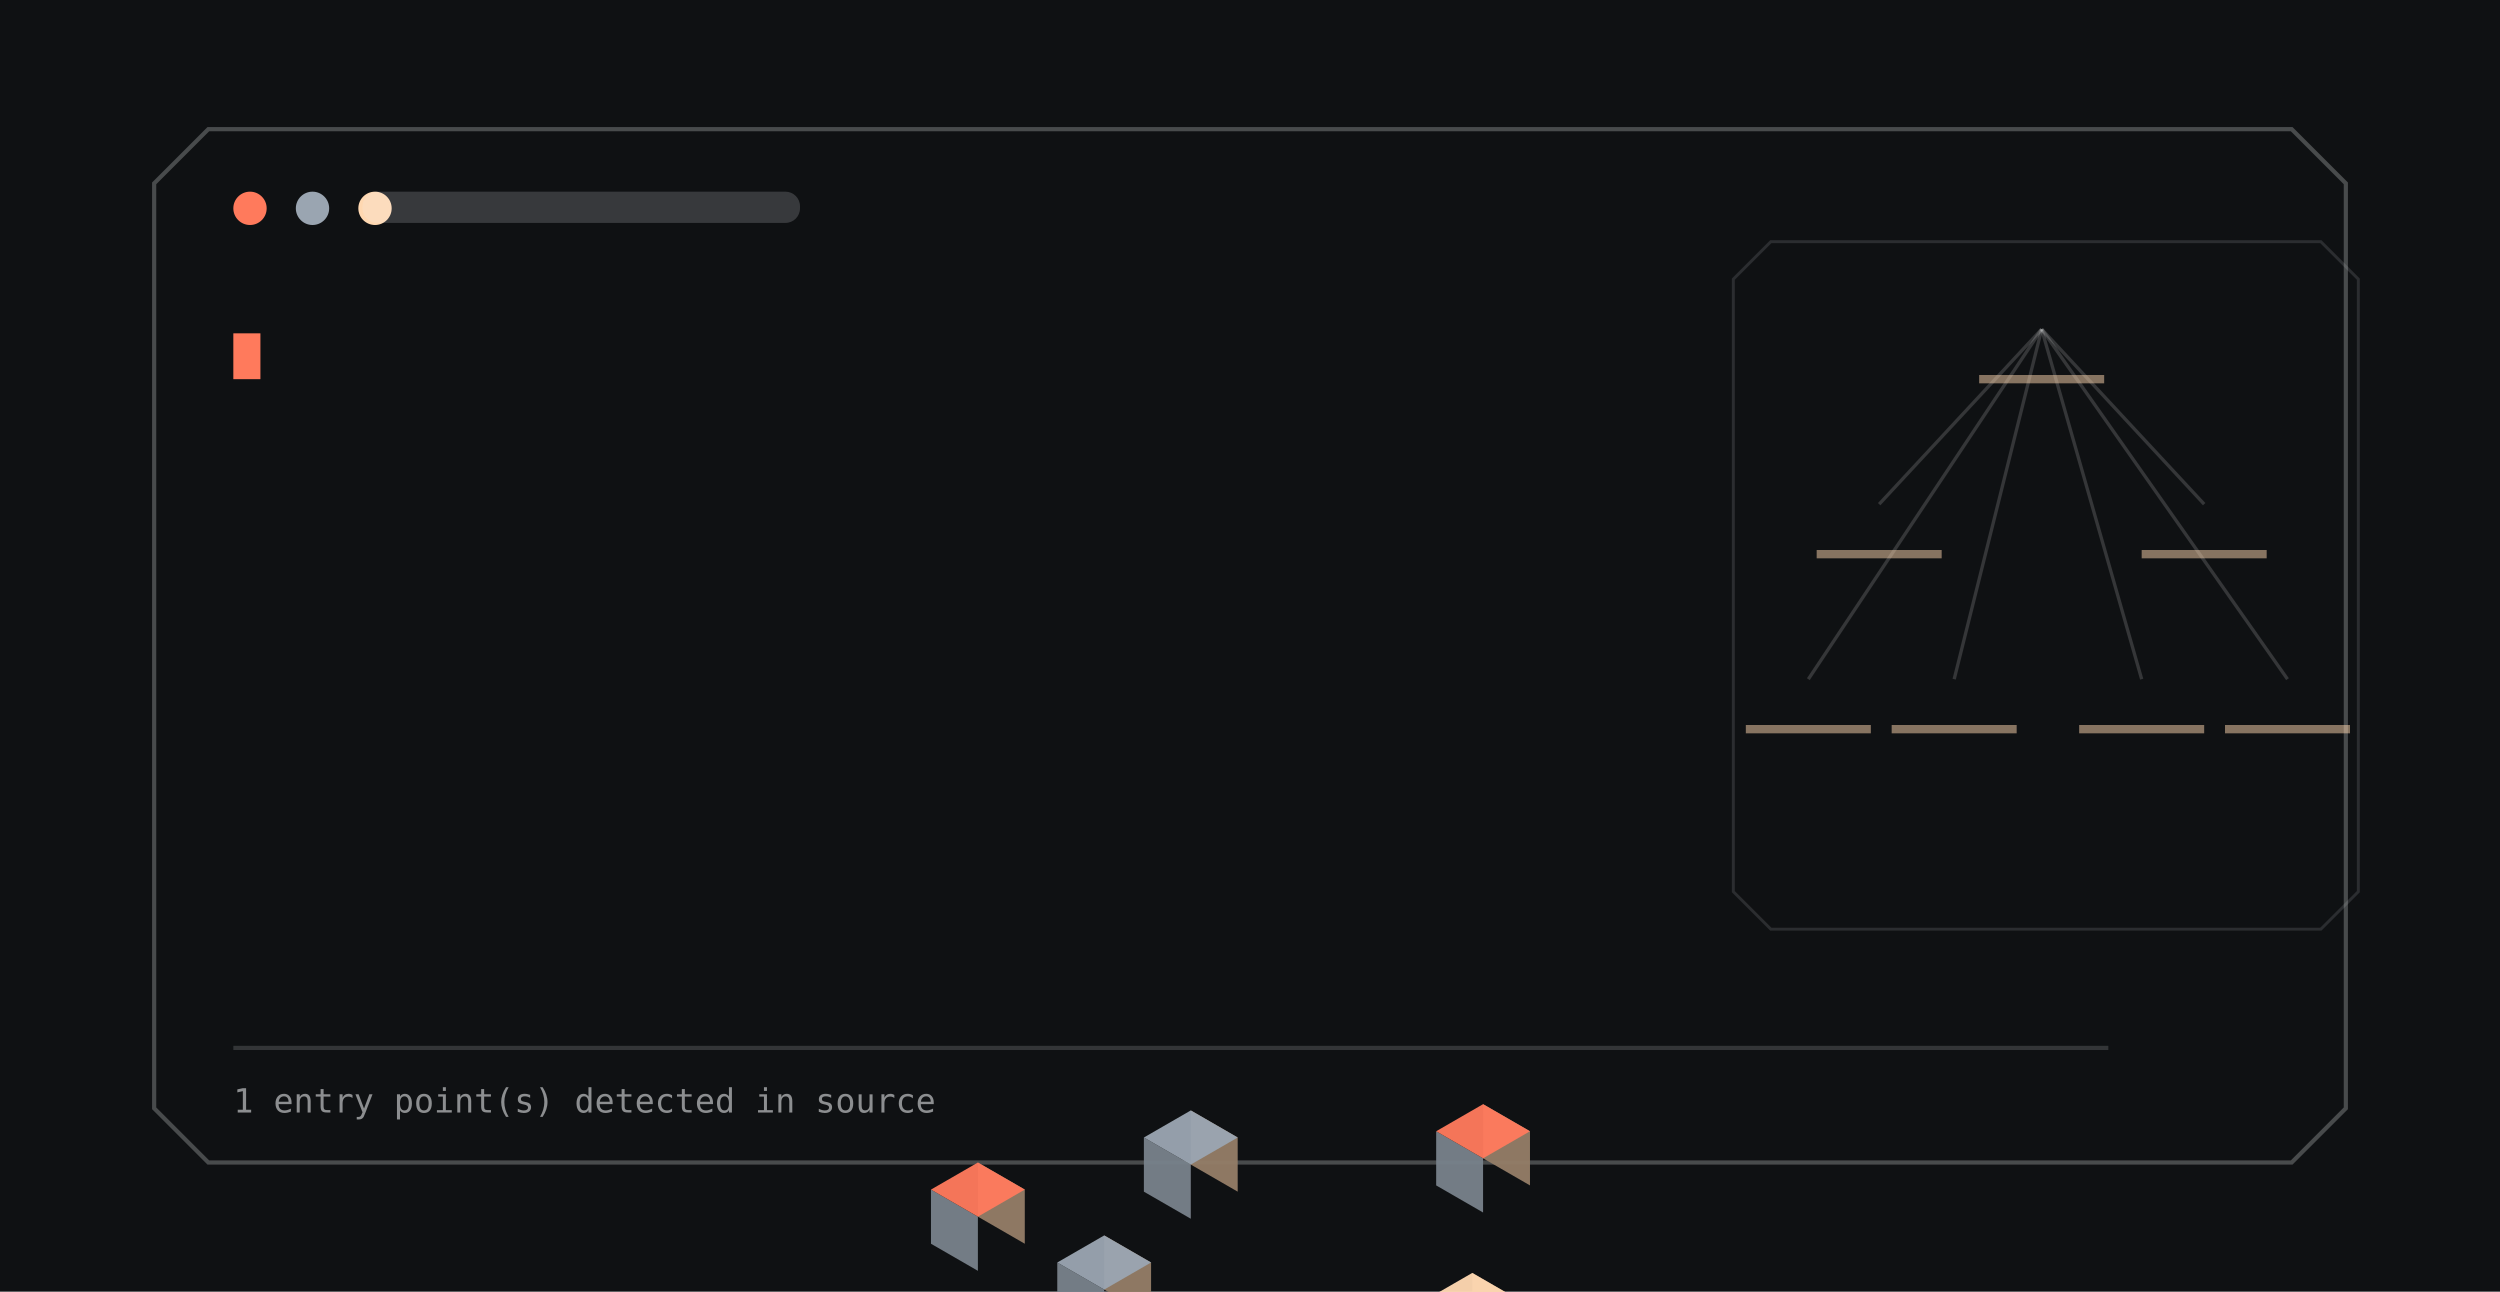
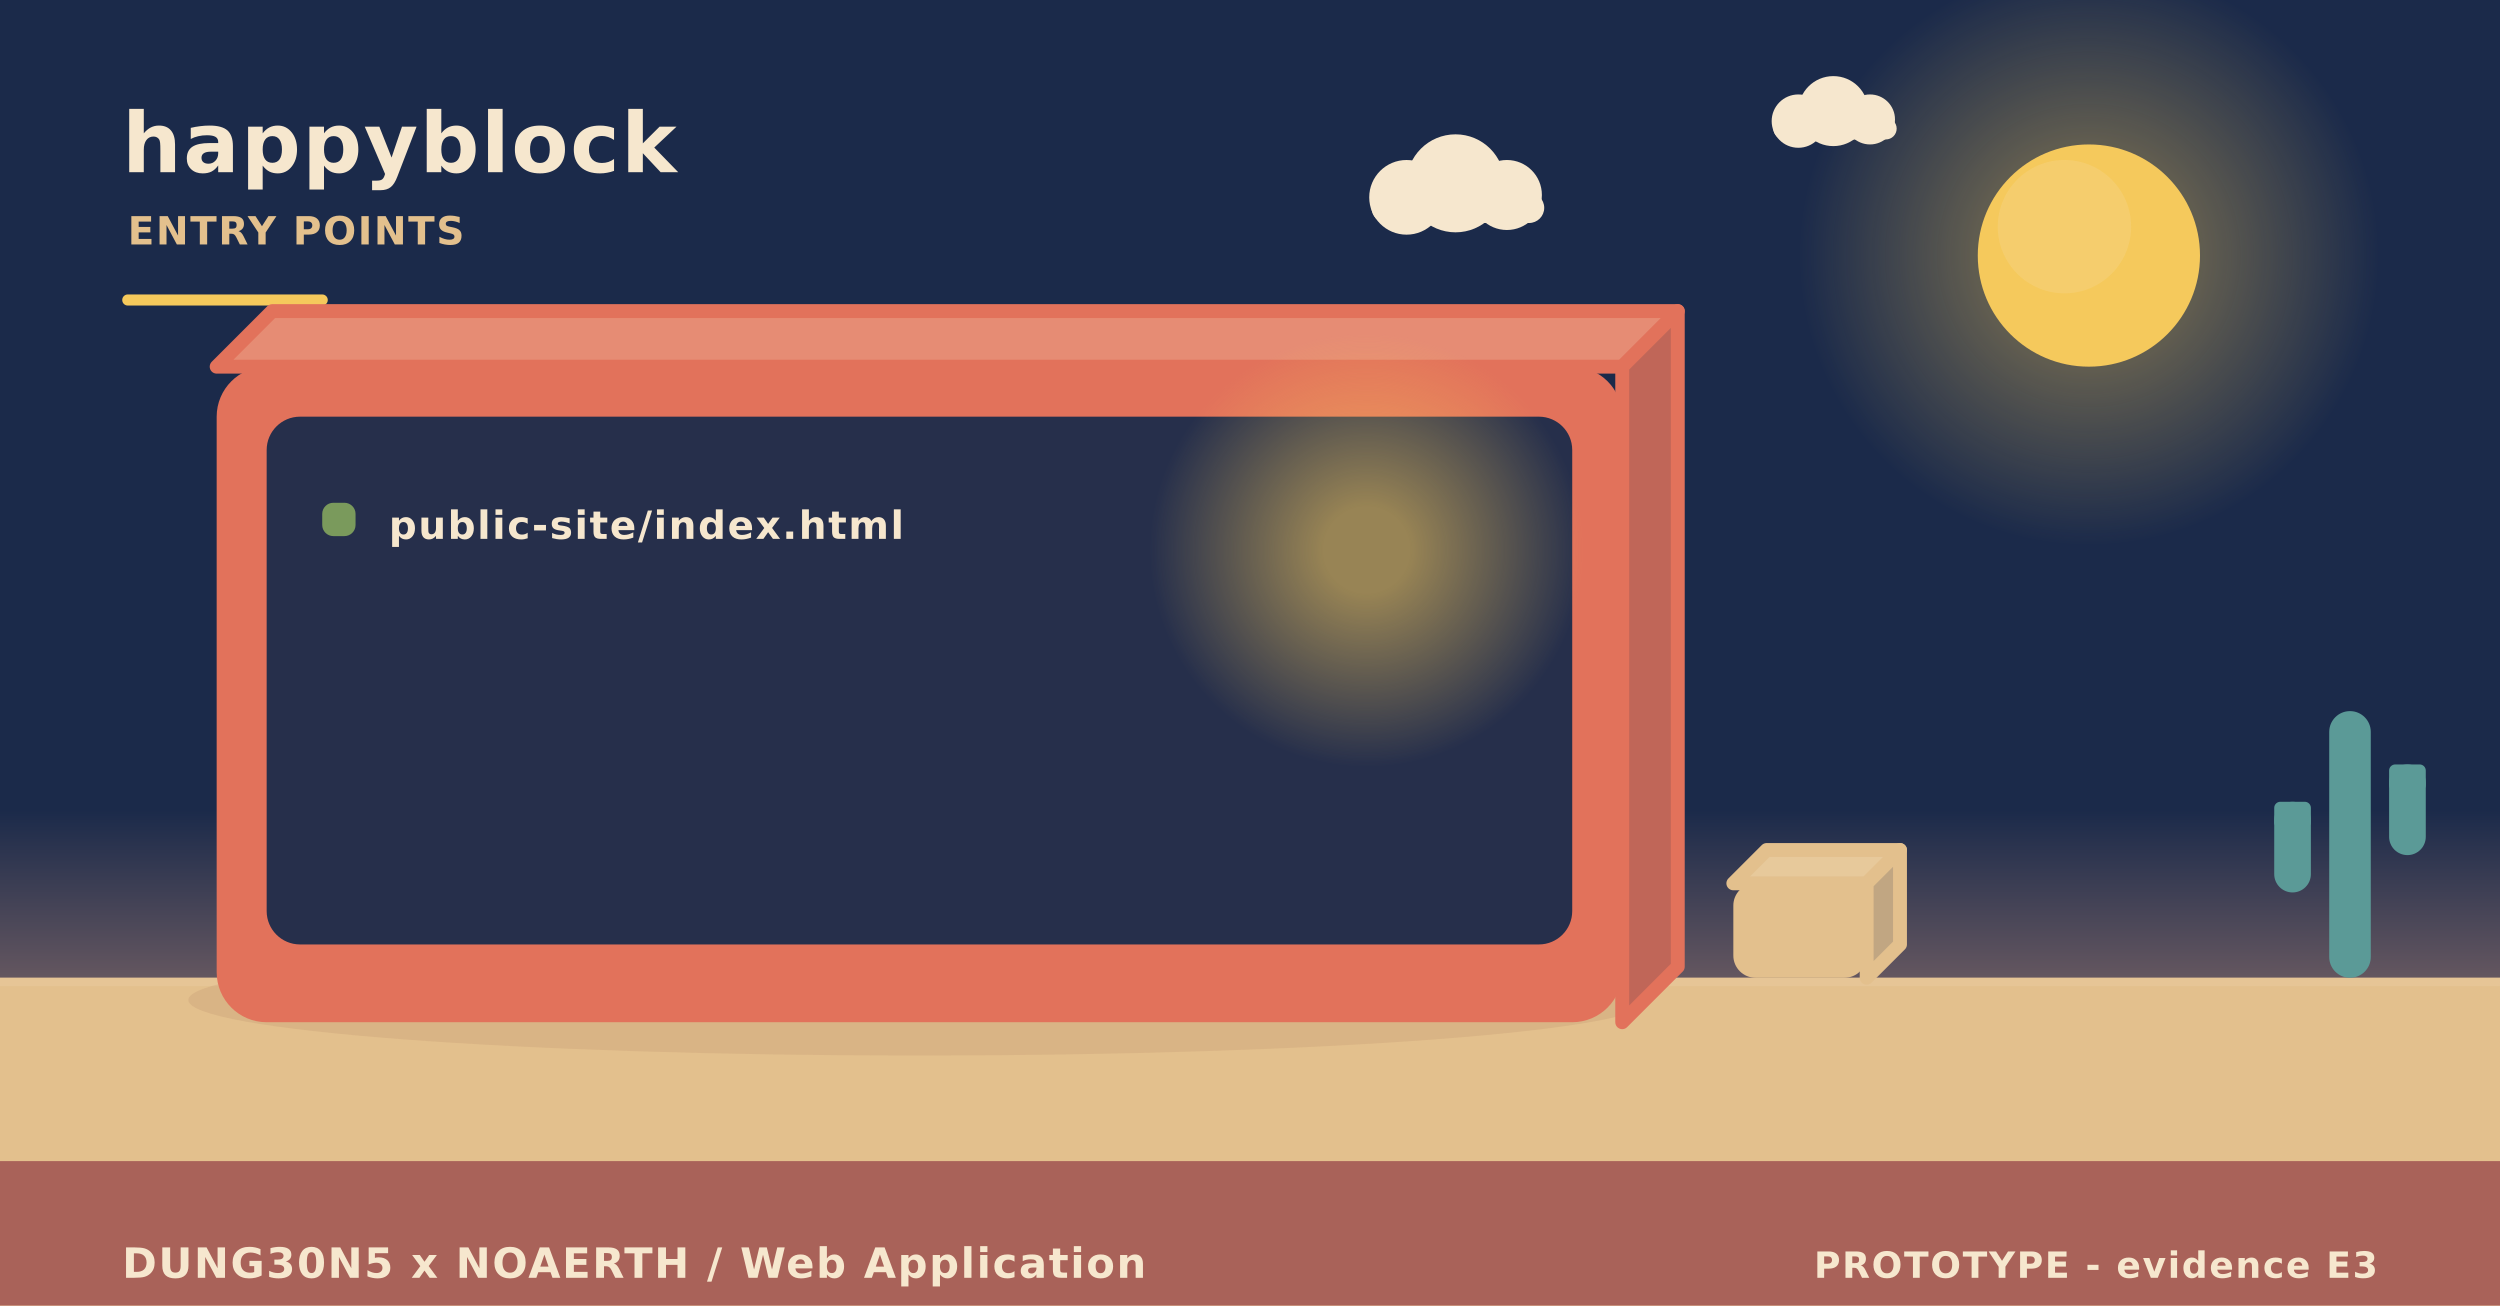
- <svg xmlns="http://www.w3.org/2000/svg" viewBox="0 0 1200 620" width="1200" height="620" role="img" aria-label="happyblock command surface">
-   <rect width="1200" height="620" fill="#0f1113" />
-   <defs>
-     <linearGradient id="gt" x1="0" y1="0" x2="1" y2="1">
-       <stop offset="0%" stop-color="#ff7a5c" />
-       <stop offset="100%" stop-color="#9aa5b1" />
-     </linearGradient>
-   </defs>
-   <path d="M100.00,62.00 H1100.00 L1126.00,88.00 V532.00 L1100.00,558.00 H100.00 L74.00,532.00 V88.00 Z" fill="none" stroke="rgba(241,243,245,0.300)" stroke-width="2.00" opacity="0.85" />
-   <circle cx="120.00" cy="100.00" r="8.00" fill="#ff7a5c" opacity="1.00" />
-   <circle cx="150.00" cy="100.00" r="8.00" fill="#9aa5b1" opacity="1.00" />
-   <circle cx="180.00" cy="100.00" r="8.00" fill="#ffd8b1" opacity="1.00" />
-   <rect x="174.00" y="92.00" width="210.00" height="15.00" rx="7.00" fill="rgba(241,243,245,0.180)" opacity="1.00" />
-   <text x="112" y="148" font-family="ui-monospace,SFMono-Regular,Menlo,monospace" font-size="21" fill="rgba(241,243,245,0.800)" opacity="0">public-site/index.html<animate attributeName="opacity" values="0;1;1;0" dur="1.5s" begin="0.0s" repeatCount="indefinite" />
-   </text>
-   <rect x="112" y="160" width="13" height="22" fill="#ff7a5c">
-     <animate attributeName="opacity" values="1;0;1" dur="1.05s" begin="0s" repeatCount="indefinite" />
-   </rect>
-   <path d="M850.00,116.00 H1114.00 L1132.00,134.00 V428.00 L1114.00,446.00 H850.00 L832.00,428.00 V134.00 Z" fill="none" stroke="rgba(241,243,245,0.180)" stroke-width="1.40" opacity="0.70" />
-   <line x1="980.00" y1="158.00" x2="902.00" y2="242.00" stroke="rgba(241,243,245,0.300)" stroke-width="1.60" opacity="0.55" />
-   <line x1="980.00" y1="158.00" x2="1058.00" y2="242.00" stroke="rgba(241,243,245,0.300)" stroke-width="1.60" opacity="0.55" />
-   <line x1="980.00" y1="158.00" x2="868.00" y2="326.00" stroke="rgba(241,243,245,0.300)" stroke-width="1.60" opacity="0.55" />
-   <line x1="980.00" y1="158.00" x2="938.00" y2="326.00" stroke="rgba(241,243,245,0.300)" stroke-width="1.60" opacity="0.55" />
-   <line x1="980.00" y1="158.00" x2="1028.00" y2="326.00" stroke="rgba(241,243,245,0.300)" stroke-width="1.60" opacity="0.55" />
-   <line x1="980.00" y1="158.00" x2="1098.00" y2="326.00" stroke="rgba(241,243,245,0.300)" stroke-width="1.60" opacity="0.55" />
-   <polygon points="711.87,556.00 734.39,569.00 734.39,543.00 711.87,530.00" fill="#947d67" opacity="0.95" />
-   <polygon points="689.36,569.00 711.87,582.00 711.87,556.00 689.36,543.00" fill="#78818a" opacity="0.95" />
-   <polygon points="711.87,530.00 734.39,543.00 711.87,556.00 689.36,543.00" fill="#ff7a5c" opacity="0.95" />
+ <svg xmlns="http://www.w3.org/2000/svg" width="900" height="470" viewBox="0 0 900 470" role="img" aria-label="happyblock - how it is operated">
+   <linearGradient id="skyt" x1="0" y1="0" x2="0" y2="1">
+     <stop offset="0" stop-color="#1b2a4a" />
+     <stop offset="0.62" stop-color="#1b2a4a" />
+     <stop offset="1" stop-color="#f3ad8a" />
+   </linearGradient>
+   <rect width="900" height="470" fill="url(#skyt)" />
+   <radialGradient id="sunt">
+     <stop offset="0.35" stop-color="#f5c95c" stop-opacity="0.34" />
+     <stop offset="1" stop-color="#f5c95c" stop-opacity="0" />
+   </radialGradient>
+   <circle cx="752" cy="92" r="104" fill="url(#sunt)" />
+   <circle cx="752" cy="92" r="40" fill="#f5c95c" />
+   <circle cx="743.2" cy="81.6" r="24" fill="#f5d27e" opacity="0.5" />
  <g>
-     <rect x="950.00" y="180.00" width="60.00" height="4.00" rx="0.00" fill="rgba(255,216,177,0.500)" opacity="1.00" />
-     <animate attributeName="opacity" values="0.25;1.0;0.25" dur="10.95s" begin="0.0s" repeatCount="indefinite" />
+     <circle cx="524" cy="66" r="17.64" fill="#f6e7ce" />
+     <circle cx="506.36" cy="71.04" r="13.44" fill="#f6e7ce" />
+     <circle cx="542.48" cy="70.2" r="12.6" fill="#f6e7ce" />
+     <rect x="493.76" y="69.36" width="62.16" height="10.92" rx="5.46" fill="#f6e7ce" />
+     <animateTransform attributeName="transform" type="translate" values="0 0;24 0;0 0" dur="36s" begin="0s" repeatCount="indefinite" />
  </g>
-   <polygon points="571.58,559.00 594.09,572.00 594.09,546.00 571.58,533.00" fill="#947d67" opacity="0.95" />
-   <polygon points="549.06,572.00 571.58,585.00 571.58,559.00 549.06,546.00" fill="#78818a" opacity="0.95" />
-   <polygon points="571.58,533.00 594.09,546.00 571.58,559.00 549.06,546.00" fill="#9aa5b1" opacity="0.95" />
  <g>
-     <rect x="872.00" y="264.00" width="60.00" height="4.00" rx="0.00" fill="rgba(255,216,177,0.500)" opacity="1.00" />
-     <animate attributeName="opacity" values="0.25;1.0;0.25" dur="10.95s" begin="0.4s" repeatCount="indefinite" />
+     <circle cx="660" cy="40" r="12.6" fill="#f6e7ce" />
+     <circle cx="647.4" cy="43.6" r="9.6" fill="#f6e7ce" />
+     <circle cx="673.2" cy="43" r="9" fill="#f6e7ce" />
+     <rect x="638.4" y="42.4" width="44.4" height="7.8" rx="3.9" fill="#f6e7ce" />
+     <animateTransform attributeName="transform" type="translate" values="0 0;-18 0;0 0" dur="46s" begin="3s" repeatCount="indefinite" />
  </g>
-   <polygon points="706.68,637.00 729.19,650.00 729.19,624.00 706.68,611.00" fill="#947d67" opacity="0.95" />
-   <polygon points="684.16,650.00 706.68,663.00 706.68,637.00 684.16,624.00" fill="#78818a" opacity="0.95" />
-   <polygon points="706.68,611.00 729.19,624.00 706.68,637.00 684.16,624.00" fill="#ffd8b1" opacity="0.95" />
+   <rect x="0" y="352" width="900" height="118" fill="#e3c08d" />
+   <rect x="0" y="352" width="900" height="3" fill="#e6c596" />
+   <text x="44" y="62" font-family="Verdana,DejaVu Sans,sans-serif" font-size="30" font-weight="700" letter-spacing="0.6" fill="#f6e7ce" text-anchor="start">happyblock</text>
+   <text x="46" y="88" font-family="Verdana,DejaVu Sans,sans-serif" font-size="14" font-weight="700" letter-spacing="0.6" fill="#e3c08d" text-anchor="start">ENTRY POINTS</text>
+   <rect x="44" y="106" width="74" height="4" rx="2" fill="#f5c95c" />
+   <ellipse cx="331" cy="360" rx="263.2" ry="20" fill="rgba(138,90,68,0.11)" />
+   <path d="M78,132 L584,132 L604,112 L98,112 Z" fill="#e68c74" stroke="#e2725b" stroke-width="5" stroke-linejoin="round" />
+   <path d="M584,132 L604,112 L604,348 L584,368 Z" fill="#c06658" stroke="#e2725b" stroke-width="5" stroke-linejoin="round" />
+   <rect x="78" y="132" width="506" height="236" rx="18" fill="#e2725b" />
+   <rect x="96" y="150" width="470" height="190" rx="12" fill="#1b2a4a" opacity="0.94" />
+   <radialGradient id="lamp72067">
+     <stop offset="0.2" stop-color="#f5c95c" stop-opacity="0.55" />
+     <stop offset="1" stop-color="#f5c95c" stop-opacity="0" />
+   </radialGradient>
+   <circle cx="492" cy="198" r="78" fill="url(#lamp72067)" />
+   <rect x="116" y="181" width="12" height="12" rx="4" fill="#7a9a5c" />
  <g>
-     <rect x="1028.00" y="264.00" width="60.00" height="4.00" rx="0.00" fill="rgba(255,216,177,0.500)" opacity="1.00" />
-     <animate attributeName="opacity" values="0.25;1.0;0.25" dur="10.95s" begin="0.8s" repeatCount="indefinite" />
+     <text x="140" y="194" font-family="Verdana,DejaVu Sans,sans-serif" font-size="14" font-weight="700" letter-spacing="0.6" fill="#f6e7ce" text-anchor="start">public-site/index.html</text>
+     <animateTransform attributeName="transform" type="translate" values="0 10;0 0" dur="0.7s" begin="0.4s" fill="freeze" />
  </g>
-   <polygon points="469.39,584.00 491.90,597.00 491.90,571.00 469.39,558.00" fill="#947d67" opacity="0.95" />
-   <polygon points="446.87,597.00 469.39,610.00 469.39,584.00 446.87,571.00" fill="#78818a" opacity="0.95" />
-   <polygon points="469.39,558.00 491.90,571.00 469.39,584.00 446.87,571.00" fill="#ff7a5c" opacity="0.95" />
-   <g>
-     <rect x="838.00" y="348.00" width="60.00" height="4.00" rx="0.00" fill="rgba(255,216,177,0.500)" opacity="1.00" />
-     <animate attributeName="opacity" values="0.25;1.0;0.25" dur="10.95s" begin="1.2s" repeatCount="indefinite" />
-   </g>
-   <polygon points="530.01,619.00 552.52,632.00 552.52,606.00 530.01,593.00" fill="#947d67" opacity="0.95" />
-   <polygon points="507.49,632.00 530.01,645.00 530.01,619.00 507.49,606.00" fill="#78818a" opacity="0.95" />
-   <polygon points="530.01,593.00 552.52,606.00 530.01,619.00 507.49,606.00" fill="#9aa5b1" opacity="0.95" />
-   <g>
-     <rect x="908.00" y="348.00" width="60.00" height="4.00" rx="0.00" fill="rgba(255,216,177,0.500)" opacity="1.00" />
-     <animate attributeName="opacity" values="0.25;1.0;0.25" dur="10.95s" begin="1.6s" repeatCount="indefinite" />
-   </g>
-   <polygon points="607.95,664.00 630.47,677.00 630.47,651.00 607.95,638.00" fill="#947d67" opacity="0.95" />
-   <polygon points="585.43,677.00 607.95,690.00 607.95,664.00 585.43,651.00" fill="#78818a" opacity="0.95" />
-   <polygon points="607.95,638.00 630.47,651.00 607.95,664.00 585.43,651.00" fill="#ffd8b1" opacity="0.95" />
-   <g>
-     <rect x="998.00" y="348.00" width="60.00" height="4.00" rx="0.00" fill="rgba(255,216,177,0.500)" opacity="1.00" />
-     <animate attributeName="opacity" values="0.25;1.0;0.25" dur="10.95s" begin="2.0s" repeatCount="indefinite" />
-   </g>
-   <polygon points="668.57,699.00 691.09,712.00 691.09,686.00 668.57,673.00" fill="#947d67" opacity="0.95" />
-   <polygon points="646.05,712.00 668.57,725.00 668.57,699.00 646.05,686.00" fill="#78818a" opacity="0.95" />
-   <polygon points="668.57,673.00 691.09,686.00 668.57,699.00 646.05,686.00" fill="#ff7a5c" opacity="0.95" />
-   <g>
-     <rect x="1068.00" y="348.00" width="60.00" height="4.00" rx="0.00" fill="rgba(255,216,177,0.500)" opacity="1.00" />
-     <animate attributeName="opacity" values="0.25;1.0;0.25" dur="10.95s" begin="2.4s" repeatCount="indefinite" />
-   </g>
-   <rect x="112.00" y="502.00" width="900.00" height="2.00" rx="0.00" fill="rgba(241,243,245,0.160)" opacity="1.00" />
-   <text x="112" y="534" font-family="ui-monospace,Menlo,monospace" font-size="16" fill="rgba(241,243,245,0.550)">1 entry point(s) detected in source</text>
+   <path d="M624,318 L672,318 L684,306 L636,306 Z" fill="#e7c99b" stroke="#e3c08d" stroke-width="5" stroke-linejoin="round" />
+   <path d="M672,318 L684,306 L684,340 L672,352 Z" fill="#c1a682" stroke="#e3c08d" stroke-width="5" stroke-linejoin="round" />
+   <rect x="624" y="318" width="48" height="34" rx="8" fill="#e3c08d" />
+   <rect x="838.52" y="256" width="14.96" height="96" rx="7.48" fill="#5b9a97" />
+   <rect x="818.72" y="288.64" width="13.2" height="32.64" rx="6.6" fill="#5b9a97" />
+   <rect x="818.72" y="288.64" width="13.2" height="9.6" rx="2.2" fill="#5b9a97" />
+   <rect x="860.08" y="275.2" width="13.2" height="32.64" rx="6.6" fill="#5b9a97" />
+   <rect x="860.08" y="275.2" width="13.2" height="9.6" rx="2.2" fill="#5b9a97" />
+   <rect x="0" y="418" width="900" height="52" rx="0" fill="#a65c56" opacity="0.94" />
+   <text x="44" y="460" font-family="Verdana,DejaVu Sans,sans-serif" font-size="15" font-weight="700" letter-spacing="0.6" fill="#f6e7ce" text-anchor="start">DUNG30N5 x NOAERTH  /  Web Application</text>
+   <text x="856" y="460" font-family="Verdana,DejaVu Sans,sans-serif" font-size="13" font-weight="700" letter-spacing="0.6" fill="#f6e7ce" text-anchor="end">PROTOTYPE  -  evidence E3</text>
</svg>
